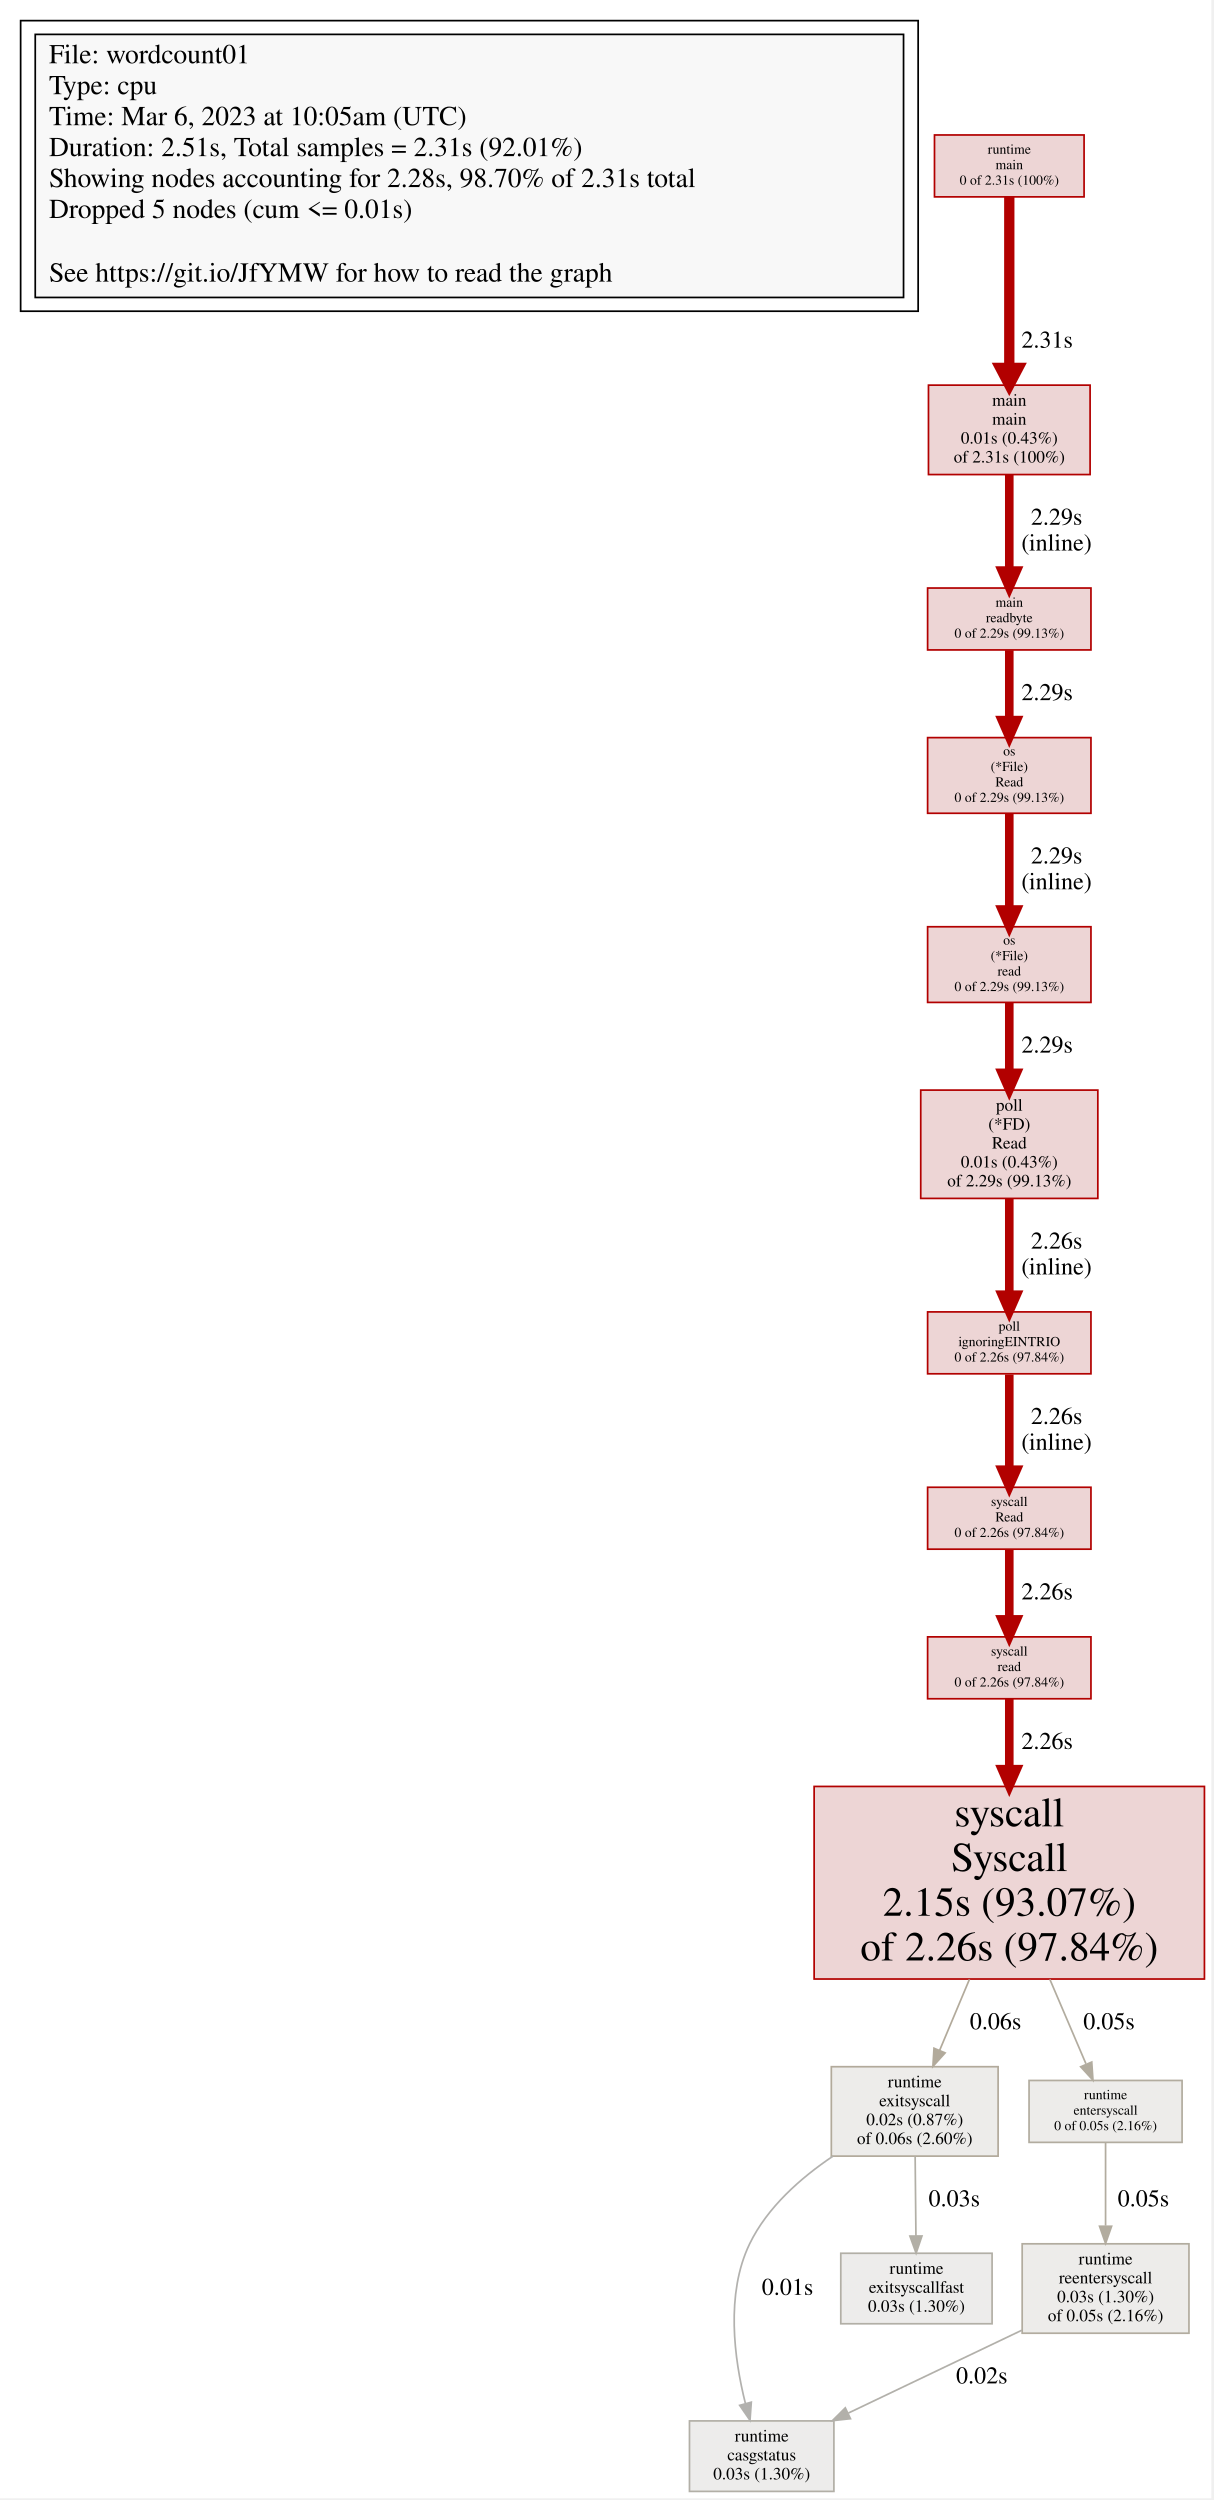
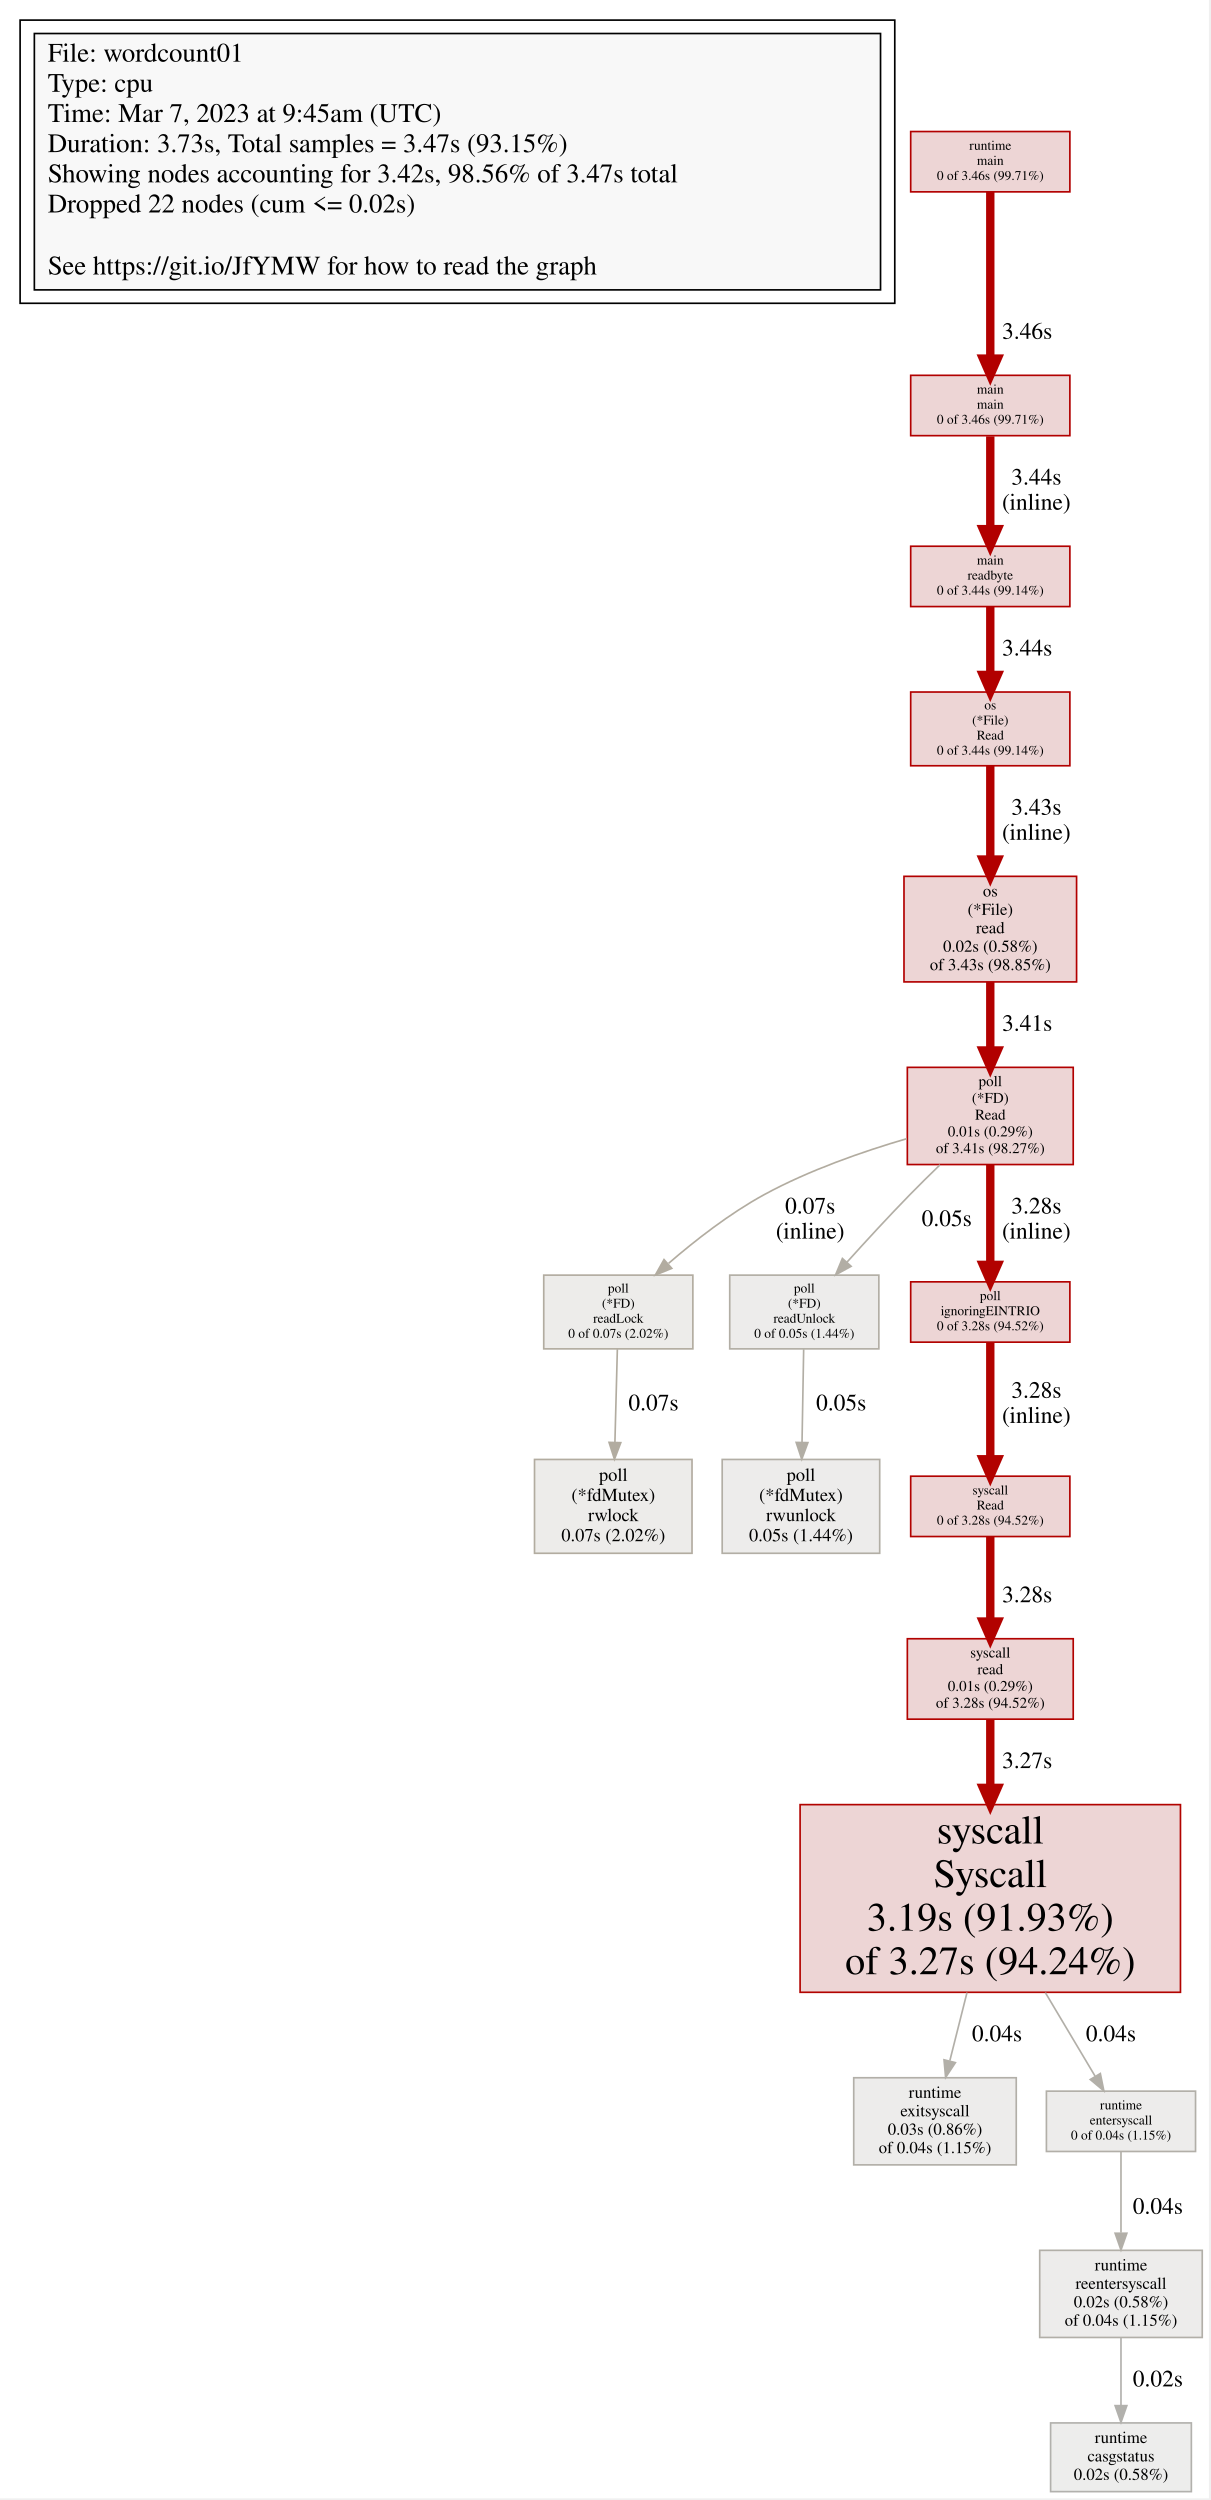
<svg xmlns="http://www.w3.org/2000/svg" xmlns:xlink="http://www.w3.org/1999/xlink" width="100%" height="100%">
  <g id="viewport" transform="scale(0.5,0.5) translate(0,0)">
-     <g id="graph0" class="graph" transform="scale(1 1) rotate(0) translate(4 1449)">
-       <polygon fill="white" stroke="transparent" points="-4,4 -4,-1449 700.5,-1449 700.5,4 -4,4" />
+     <g id="graph0" class="graph" transform="scale(1 1) rotate(0) translate(4 1487)">
+       <polygon fill="white" stroke="transparent" points="-4,4 -4,-1487 717.5,-1487 717.5,4 -4,4" />
      <g id="clust1" class="cluster">
-         <polygon fill="none" stroke="black" points="8,-1268 8,-1437 530,-1437 530,-1268 8,-1268" />
+         <polygon fill="none" stroke="black" points="8,-1306 8,-1475 530,-1475 530,-1306 8,-1306" />
      </g>
      <g id="node1" class="node">
        <g id="a_node1">
          <a xlink:title="wordcount01">
-             <polygon fill="#f8f8f8" stroke="black" points="521.5,-1429 16.5,-1429 16.5,-1276 521.5,-1276 521.5,-1429" />
-             <text text-anchor="start" x="24.5" y="-1412.2" font-family="Times,serif" font-size="16.00">File: wordcount01</text>
-             <text text-anchor="start" x="24.5" y="-1394.2" font-family="Times,serif" font-size="16.00">Type: cpu</text>
-             <text text-anchor="start" x="24.5" y="-1376.2" font-family="Times,serif" font-size="16.00">Time: Mar 6, 2023 at 10:05am (UTC)</text>
-             <text text-anchor="start" x="24.5" y="-1358.2" font-family="Times,serif" font-size="16.00">Duration: 2.51s, Total samples = 2.31s (92.01%)</text>
-             <text text-anchor="start" x="24.5" y="-1340.2" font-family="Times,serif" font-size="16.00">Showing nodes accounting for 2.28s, 98.70% of 2.31s total</text>
-             <text text-anchor="start" x="24.5" y="-1322.2" font-family="Times,serif" font-size="16.00">Dropped 5 nodes (cum &lt;= 0.01s)</text>
-             <text text-anchor="start" x="24.5" y="-1285.2" font-family="Times,serif" font-size="16.00">See https://git.io/JfYMW for how to read the graph</text>
+             <polygon fill="#f8f8f8" stroke="black" points="521.5,-1467 16.5,-1467 16.5,-1314 521.5,-1314 521.5,-1467" />
+             <text text-anchor="start" x="24.5" y="-1450.2" font-family="Times,serif" font-size="16.00">File: wordcount01</text>
+             <text text-anchor="start" x="24.5" y="-1432.2" font-family="Times,serif" font-size="16.00">Type: cpu</text>
+             <text text-anchor="start" x="24.5" y="-1414.2" font-family="Times,serif" font-size="16.00">Time: Mar 7, 2023 at 9:45am (UTC)</text>
+             <text text-anchor="start" x="24.5" y="-1396.2" font-family="Times,serif" font-size="16.00">Duration: 3.73s, Total samples = 3.47s (93.15%)</text>
+             <text text-anchor="start" x="24.5" y="-1378.2" font-family="Times,serif" font-size="16.00">Showing nodes accounting for 3.42s, 98.56% of 3.47s total</text>
+             <text text-anchor="start" x="24.5" y="-1360.2" font-family="Times,serif" font-size="16.00">Dropped 22 nodes (cum &lt;= 0.02s)</text>
+             <text text-anchor="start" x="24.5" y="-1323.2" font-family="Times,serif" font-size="16.00">See https://git.io/JfYMW for how to read the graph</text>
          </a>
        </g>
      </g>
      <g id="node1" class="node">
        <g id="a_node1">
-           <a xlink:title="syscall.Syscall (2.26s)">
-             <polygon fill="#edd5d5" stroke="#b20100" points="696.5,-410 469.5,-410 469.5,-298 696.5,-298 696.5,-410" />
-             <text text-anchor="middle" x="583" y="-386.8" font-family="Times,serif" font-size="24.00">syscall</text>
-             <text text-anchor="middle" x="583" y="-360.8" font-family="Times,serif" font-size="24.00">Syscall</text>
-             <text text-anchor="middle" x="583" y="-334.8" font-family="Times,serif" font-size="24.00">2.15s (93.07%)</text>
-             <text text-anchor="middle" x="583" y="-308.8" font-family="Times,serif" font-size="24.00">of 2.26s (97.84%)</text>
+           <a xlink:title="syscall.Syscall (3.27s)">
+             <polygon fill="#edd5d5" stroke="#b20300" points="700.5,-410 473.5,-410 473.5,-298 700.5,-298 700.5,-410" />
+             <text text-anchor="middle" x="587" y="-386.8" font-family="Times,serif" font-size="24.00">syscall</text>
+             <text text-anchor="middle" x="587" y="-360.8" font-family="Times,serif" font-size="24.00">Syscall</text>
+             <text text-anchor="middle" x="587" y="-334.8" font-family="Times,serif" font-size="24.00">3.19s (91.93%)</text>
+             <text text-anchor="middle" x="587" y="-308.8" font-family="Times,serif" font-size="24.00">of 3.27s (94.24%)</text>
+           </a>
+         </g>
+       </g>
+       <g id="node8" class="node">
+         <g id="a_node8">
+           <a xlink:title="runtime.exitsyscall (0.04s)">
+             <polygon fill="#edeceb" stroke="#b2afa8" points="602.5,-247 505.5,-247 505.5,-195 602.5,-195 602.5,-247" />
+             <text text-anchor="middle" x="554" y="-235" font-family="Times,serif" font-size="10.00">runtime</text>
+             <text text-anchor="middle" x="554" y="-224" font-family="Times,serif" font-size="10.00">exitsyscall</text>
+             <text text-anchor="middle" x="554" y="-213" font-family="Times,serif" font-size="10.00">0.03s (0.86%)</text>
+             <text text-anchor="middle" x="554" y="-202" font-family="Times,serif" font-size="10.00">of 0.04s (1.15%)</text>
+           </a>
+         </g>
+       </g>
+       <g id="edge16" class="edge">
+         <g id="a_edge16">
+           <a xlink:title="syscall.Syscall -&gt; runtime.exitsyscall (0.04s)">
+             <path fill="none" stroke="#b2afa8" d="M573.1,-297.82C569.63,-284.06 566.01,-269.67 562.86,-257.17" />
+             <polygon fill="#b2afa8" stroke="#b2afa8" points="566.18,-256.01 560.34,-247.17 559.39,-257.72 566.18,-256.01" />
+           </a>
+         </g>
+         <g id="a_edge16-label">
+           <a xlink:title="syscall.Syscall -&gt; runtime.exitsyscall (0.04s)">
+             <text text-anchor="middle" x="591" y="-268.8" font-family="Times,serif" font-size="14.00"> 0.04s</text>
+           </a>
+         </g>
+       </g>
+       <g id="node17" class="node">
+         <g id="a_node17">
+           <a xlink:title="runtime.entersyscall (0.04s)">
+             <polygon fill="#edeceb" stroke="#b2afa8" points="709.5,-239 620.5,-239 620.5,-203 709.5,-203 709.5,-239" />
+             <text text-anchor="middle" x="665" y="-228.1" font-family="Times,serif" font-size="8.00">runtime</text>
+             <text text-anchor="middle" x="665" y="-219.1" font-family="Times,serif" font-size="8.00">entersyscall</text>
+             <text text-anchor="middle" x="665" y="-210.1" font-family="Times,serif" font-size="8.00">0 of 0.04s (1.15%)</text>
+           </a>
+         </g>
+       </g>
+       <g id="edge15" class="edge">
+         <g id="a_edge15">
+           <a xlink:title="syscall.Syscall -&gt; runtime.entersyscall (0.04s)">
+             <path fill="none" stroke="#b2afa8" d="M619.85,-297.82C630.17,-280.5 641.07,-262.19 649.58,-247.9" />
+             <polygon fill="#b2afa8" stroke="#b2afa8" points="652.68,-249.53 654.79,-239.15 646.67,-245.95 652.68,-249.53" />
+           </a>
+         </g>
+         <g id="a_edge15-label">
+           <a xlink:title="syscall.Syscall -&gt; runtime.entersyscall (0.04s)">
+             <text text-anchor="middle" x="659" y="-268.8" font-family="Times,serif" font-size="14.00"> 0.04s</text>
+           </a>
+         </g>
+       </g>
+       <g id="node2" class="node">
+         <g id="a_node2">
+           <a xlink:title="runtime.main (3.46s)">
+             <polygon fill="#edd5d5" stroke="#b20000" points="634.5,-1408.5 539.5,-1408.5 539.5,-1372.5 634.5,-1372.5 634.5,-1408.5" />
+             <text text-anchor="middle" x="587" y="-1397.6" font-family="Times,serif" font-size="8.00">runtime</text>
+             <text text-anchor="middle" x="587" y="-1388.6" font-family="Times,serif" font-size="8.00">main</text>
+             <text text-anchor="middle" x="587" y="-1379.6" font-family="Times,serif" font-size="8.00">0 of 3.46s (99.71%)</text>
+           </a>
+         </g>
+       </g>
+       <g id="node14" class="node">
+         <g id="a_node14">
+           <a xlink:title="main.main (3.46s)">
+             <polygon fill="#edd5d5" stroke="#b20000" points="634.5,-1263 539.5,-1263 539.5,-1227 634.5,-1227 634.5,-1263" />
+             <text text-anchor="middle" x="587" y="-1252.1" font-family="Times,serif" font-size="8.00">main</text>
+             <text text-anchor="middle" x="587" y="-1243.1" font-family="Times,serif" font-size="8.00">main</text>
+             <text text-anchor="middle" x="587" y="-1234.1" font-family="Times,serif" font-size="8.00">0 of 3.46s (99.71%)</text>
+           </a>
+         </g>
+       </g>
+       <g id="edge1" class="edge">
+         <g id="a_edge1">
+           <a xlink:title="runtime.main -&gt; main.main (3.46s)">
+             <path fill="none" stroke="#b20000" stroke-width="5" d="M587,-1372.48C587,-1347.99 587,-1302.56 587,-1273.33" />
+             <polygon fill="#b20000" stroke="#b20000" stroke-width="5" points="591.38,-1273 587,-1263 582.63,-1273 591.38,-1273" />
+           </a>
+         </g>
+         <g id="a_edge1-label">
+           <a xlink:title="runtime.main -&gt; main.main (3.46s)">
+             <text text-anchor="middle" x="609" y="-1284.8" font-family="Times,serif" font-size="14.00"> 3.46s</text>
          </a>
        </g>
      </g>
      <g id="node3" class="node">
        <g id="a_node3">
-           <a xlink:title="runtime.exitsyscall (0.06s)">
-             <polygon fill="#edecea" stroke="#b2aa9b" points="576.5,-247 479.5,-247 479.5,-195 576.5,-195 576.5,-247" />
-             <text text-anchor="middle" x="528" y="-235" font-family="Times,serif" font-size="10.00">runtime</text>
-             <text text-anchor="middle" x="528" y="-224" font-family="Times,serif" font-size="10.00">exitsyscall</text>
-             <text text-anchor="middle" x="528" y="-213" font-family="Times,serif" font-size="10.00">0.02s (0.87%)</text>
-             <text text-anchor="middle" x="528" y="-202" font-family="Times,serif" font-size="10.00">of 0.06s (2.60%)</text>
+           <a xlink:title="internal/poll.(*FD).Read (3.41s)">
+             <polygon fill="#edd5d5" stroke="#b20000" points="636.5,-850 537.5,-850 537.5,-792 636.5,-792 636.5,-850" />
+             <text text-anchor="middle" x="587" y="-838.8" font-family="Times,serif" font-size="9.00">poll</text>
+             <text text-anchor="middle" x="587" y="-828.8" font-family="Times,serif" font-size="9.00">(*FD)</text>
+             <text text-anchor="middle" x="587" y="-818.8" font-family="Times,serif" font-size="9.00">Read</text>
+             <text text-anchor="middle" x="587" y="-808.8" font-family="Times,serif" font-size="9.00">0.01s (0.29%)</text>
+             <text text-anchor="middle" x="587" y="-798.8" font-family="Times,serif" font-size="9.00">of 3.41s (98.27%)</text>
+           </a>
+         </g>
+       </g>
+       <g id="node11" class="node">
+         <g id="a_node11">
+           <a xlink:title="internal/poll.(*FD).readLock (0.07s)">
+             <polygon fill="#edecea" stroke="#b2aca0" points="409.5,-726 320.5,-726 320.5,-682 409.5,-682 409.5,-726" />
+             <text text-anchor="middle" x="365" y="-715.6" font-family="Times,serif" font-size="8.00">poll</text>
+             <text text-anchor="middle" x="365" y="-706.6" font-family="Times,serif" font-size="8.00">(*FD)</text>
+             <text text-anchor="middle" x="365" y="-697.6" font-family="Times,serif" font-size="8.00">readLock</text>
+             <text text-anchor="middle" x="365" y="-688.6" font-family="Times,serif" font-size="8.00">0 of 0.07s (2.02%)</text>
          </a>
        </g>
      </g>
      <g id="edge10" class="edge">
        <g id="a_edge10">
-           <a xlink:title="syscall.Syscall -&gt; runtime.exitsyscall (0.06s)">
-             <path fill="none" stroke="#b2aa9b" d="M559.83,-297.82C553.94,-283.78 547.77,-269.09 542.45,-256.42" />
-             <polygon fill="#b2aa9b" stroke="#b2aa9b" points="545.67,-255.03 538.57,-247.17 539.21,-257.74 545.67,-255.03" />
+           <a xlink:title="internal/poll.(*FD).Read -&gt; internal/poll.(*FD).readLock (0.07s)">
+             <path fill="none" stroke="#b2aca0" d="M537.2,-807.46C510.94,-799.78 478.74,-788.59 452,-774 431.54,-762.84 410.99,-746.82 395.01,-733.03" />
+             <polygon fill="#b2aca0" stroke="#b2aca0" points="396.91,-730.04 387.1,-726.06 392.29,-735.3 396.91,-730.04" />
          </a>
        </g>
        <g id="a_edge10-label">
-           <a xlink:title="syscall.Syscall -&gt; runtime.exitsyscall (0.06s)">
-             <text text-anchor="middle" x="575" y="-268.8" font-family="Times,serif" font-size="14.00"> 0.06s</text>
+           <a xlink:title="internal/poll.(*FD).Read -&gt; internal/poll.(*FD).readLock (0.07s)">
+             <text text-anchor="middle" x="479.5" y="-762.8" font-family="Times,serif" font-size="14.00"> 0.07s</text>
+             <text text-anchor="middle" x="479.5" y="-747.8" font-family="Times,serif" font-size="14.00"> (inline)</text>
+           </a>
+         </g>
+       </g>
+       <g id="node12" class="node">
+         <g id="a_node12">
+           <a xlink:title="internal/poll.(*FD).readUnlock (0.05s)">
+             <polygon fill="#edeceb" stroke="#b2aea5" points="520.5,-726 431.5,-726 431.5,-682 520.5,-682 520.5,-726" />
+             <text text-anchor="middle" x="476" y="-715.6" font-family="Times,serif" font-size="8.00">poll</text>
+             <text text-anchor="middle" x="476" y="-706.6" font-family="Times,serif" font-size="8.00">(*FD)</text>
+             <text text-anchor="middle" x="476" y="-697.6" font-family="Times,serif" font-size="8.00">readUnlock</text>
+             <text text-anchor="middle" x="476" y="-688.6" font-family="Times,serif" font-size="8.00">0 of 0.05s (1.44%)</text>
+           </a>
+         </g>
+       </g>
+       <g id="edge12" class="edge">
+         <g id="a_edge12">
+           <a xlink:title="internal/poll.(*FD).Read -&gt; internal/poll.(*FD).readUnlock (0.05s)">
+             <path fill="none" stroke="#b2aea5" d="M557,-791.84C550.97,-786.01 544.72,-779.86 539,-774 526.33,-761.02 512.71,-746.22 501.39,-733.66" />
+             <polygon fill="#b2aea5" stroke="#b2aea5" points="503.95,-731.27 494.67,-726.17 498.74,-735.95 503.95,-731.27" />
+           </a>
+         </g>
+         <g id="a_edge12-label">
+           <a xlink:title="internal/poll.(*FD).Read -&gt; internal/poll.(*FD).readUnlock (0.05s)">
+             <text text-anchor="middle" x="561" y="-755.3" font-family="Times,serif" font-size="14.00"> 0.05s</text>
          </a>
        </g>
      </g>
      <g id="node13" class="node">
        <g id="a_node13">
-           <a xlink:title="runtime.entersyscall (0.05s)">
-             <polygon fill="#edecea" stroke="#b2ac9f" points="683.5,-239 594.5,-239 594.5,-203 683.5,-203 683.5,-239" />
-             <text text-anchor="middle" x="639" y="-228.1" font-family="Times,serif" font-size="8.00">runtime</text>
-             <text text-anchor="middle" x="639" y="-219.1" font-family="Times,serif" font-size="8.00">entersyscall</text>
-             <text text-anchor="middle" x="639" y="-210.1" font-family="Times,serif" font-size="8.00">0 of 0.05s (2.16%)</text>
-           </a>
-         </g>
-       </g>
-       <g id="edge12" class="edge">
-         <g id="a_edge12">
-           <a xlink:title="syscall.Syscall -&gt; runtime.entersyscall (0.05s)">
-             <path fill="none" stroke="#b2ac9f" d="M606.59,-297.82C613.85,-280.83 621.52,-262.89 627.58,-248.72" />
-             <polygon fill="#b2ac9f" stroke="#b2ac9f" points="630.96,-249.72 631.67,-239.15 624.52,-246.97 630.96,-249.72" />
-           </a>
-         </g>
-         <g id="a_edge12-label">
-           <a xlink:title="syscall.Syscall -&gt; runtime.entersyscall (0.05s)">
-             <text text-anchor="middle" x="641" y="-268.8" font-family="Times,serif" font-size="14.00"> 0.05s</text>
-           </a>
-         </g>
-       </g>
-       <g id="node2" class="node">
-         <g id="a_node2">
-           <a xlink:title="runtime.main (2.31s)">
-             <polygon fill="#edd5d5" stroke="#b20000" points="626.5,-1370.5 539.5,-1370.5 539.5,-1334.5 626.5,-1334.5 626.5,-1370.5" />
-             <text text-anchor="middle" x="583" y="-1359.6" font-family="Times,serif" font-size="8.00">runtime</text>
-             <text text-anchor="middle" x="583" y="-1350.6" font-family="Times,serif" font-size="8.00">main</text>
-             <text text-anchor="middle" x="583" y="-1341.6" font-family="Times,serif" font-size="8.00">0 of 2.31s (100%)</text>
+           <a xlink:title="internal/poll.ignoringEINTRIO (3.28s)">
+             <polygon fill="#edd5d5" stroke="#b20200" points="634.5,-722 539.5,-722 539.5,-686 634.5,-686 634.5,-722" />
+             <text text-anchor="middle" x="587" y="-711.1" font-family="Times,serif" font-size="8.00">poll</text>
+             <text text-anchor="middle" x="587" y="-702.1" font-family="Times,serif" font-size="8.00">ignoringEINTRIO</text>
+             <text text-anchor="middle" x="587" y="-693.1" font-family="Times,serif" font-size="8.00">0 of 3.28s (94.52%)</text>
+           </a>
+         </g>
+       </g>
+       <g id="edge6" class="edge">
+         <g id="a_edge6">
+           <a xlink:title="internal/poll.(*FD).Read -&gt; internal/poll.ignoringEINTRIO (3.28s)">
+             <path fill="none" stroke="#b20200" stroke-width="5" d="M587,-791.87C587,-773.72 587,-750.24 587,-732.27" />
+             <polygon fill="#b20200" stroke="#b20200" stroke-width="5" points="591.38,-732.14 587,-722.14 582.63,-732.14 591.38,-732.14" />
+           </a>
+         </g>
+         <g id="a_edge6-label">
+           <a xlink:title="internal/poll.(*FD).Read -&gt; internal/poll.ignoringEINTRIO (3.28s)">
+             <text text-anchor="middle" x="614.5" y="-762.8" font-family="Times,serif" font-size="14.00"> 3.28s</text>
+             <text text-anchor="middle" x="614.5" y="-747.8" font-family="Times,serif" font-size="14.00"> (inline)</text>
+           </a>
+         </g>
+       </g>
+       <g id="node4" class="node">
+         <g id="a_node4">
+           <a xlink:title="os.(*File).read (3.43s)">
+             <polygon fill="#edd5d5" stroke="#b20000" points="638.5,-964 535.5,-964 535.5,-901 638.5,-901 638.5,-964" />
+             <text text-anchor="middle" x="587" y="-952" font-family="Times,serif" font-size="10.00">os</text>
+             <text text-anchor="middle" x="587" y="-941" font-family="Times,serif" font-size="10.00">(*File)</text>
+             <text text-anchor="middle" x="587" y="-930" font-family="Times,serif" font-size="10.00">read</text>
+             <text text-anchor="middle" x="587" y="-919" font-family="Times,serif" font-size="10.00">0.02s (0.58%)</text>
+             <text text-anchor="middle" x="587" y="-908" font-family="Times,serif" font-size="10.00">of 3.43s (98.85%)</text>
+           </a>
+         </g>
+       </g>
+       <g id="edge5" class="edge">
+         <g id="a_edge5">
+           <a xlink:title="os.(*File).read -&gt; internal/poll.(*FD).Read (3.41s)">
+             <path fill="none" stroke="#b20000" stroke-width="5" d="M587,-901C587,-888.42 587,-873.69 587,-860.39" />
+             <polygon fill="#b20000" stroke="#b20000" stroke-width="5" points="591.38,-860.09 587,-850.09 582.63,-860.09 591.38,-860.09" />
+           </a>
+         </g>
+         <g id="a_edge5-label">
+           <a xlink:title="os.(*File).read -&gt; internal/poll.(*FD).Read (3.41s)">
+             <text text-anchor="middle" x="609" y="-871.8" font-family="Times,serif" font-size="14.00"> 3.41s</text>
          </a>
        </g>
      </g>
      <g id="node5" class="node">
        <g id="a_node5">
-           <a xlink:title="main.main (2.31s)">
-             <polygon fill="#edd5d5" stroke="#b20000" points="630,-1225 536,-1225 536,-1173 630,-1173 630,-1225" />
-             <text text-anchor="middle" x="583" y="-1213" font-family="Times,serif" font-size="10.00">main</text>
-             <text text-anchor="middle" x="583" y="-1202" font-family="Times,serif" font-size="10.00">main</text>
-             <text text-anchor="middle" x="583" y="-1191" font-family="Times,serif" font-size="10.00">0.01s (0.43%)</text>
-             <text text-anchor="middle" x="583" y="-1180" font-family="Times,serif" font-size="10.00">of 2.31s (100%)</text>
-           </a>
-         </g>
-       </g>
-       <g id="edge1" class="edge">
-         <g id="a_edge1">
-           <a xlink:title="runtime.main -&gt; main.main (2.31s)">
-             <path fill="none" stroke="#b20000" stroke-width="6" d="M583,-1334.42C583,-1310.43 583,-1266.22 583,-1235.07" />
-             <polygon fill="#b20000" stroke="#b20000" stroke-width="6" points="588.25,-1235.05 583,-1225.05 577.75,-1235.05 588.25,-1235.05" />
-           </a>
-         </g>
-         <g id="a_edge1-label">
-           <a xlink:title="runtime.main -&gt; main.main (2.31s)">
-             <text text-anchor="middle" x="605" y="-1246.8" font-family="Times,serif" font-size="14.00"> 2.31s</text>
+           <a xlink:title="internal/poll.(*fdMutex).rwlock (0.07s)">
+             <polygon fill="#edecea" stroke="#b2aca0" points="409,-616 315,-616 315,-560 409,-560 409,-616" />
+             <text text-anchor="middle" x="362" y="-603.2" font-family="Times,serif" font-size="11.00">poll</text>
+             <text text-anchor="middle" x="362" y="-591.2" font-family="Times,serif" font-size="11.00">(*fdMutex)</text>
+             <text text-anchor="middle" x="362" y="-579.2" font-family="Times,serif" font-size="11.00">rwlock</text>
+             <text text-anchor="middle" x="362" y="-567.2" font-family="Times,serif" font-size="11.00">0.07s (2.02%)</text>
          </a>
        </g>
      </g>
      <g id="node6" class="node">
        <g id="a_node6">
-           <a xlink:title="runtime.casgstatus (0.03s)">
-             <polygon fill="#edeceb" stroke="#b2afa6" points="481,-41 397,-41 397,0 481,0 481,-41" />
-             <text text-anchor="middle" x="439" y="-29" font-family="Times,serif" font-size="10.00">runtime</text>
-             <text text-anchor="middle" x="439" y="-18" font-family="Times,serif" font-size="10.00">casgstatus</text>
-             <text text-anchor="middle" x="439" y="-7" font-family="Times,serif" font-size="10.00">0.03s (1.30%)</text>
-           </a>
-         </g>
-       </g>
-       <g id="edge15" class="edge">
-         <g id="a_edge15">
-           <a xlink:title="runtime.exitsyscall -&gt; runtime.casgstatus (0.01s)">
-             <path fill="none" stroke="#b2b1ae" d="M480.38,-194.92C461.69,-182.35 442.28,-165.24 432,-144 417.89,-114.84 423.01,-77.11 429.5,-51.27" />
-             <polygon fill="#b2b1ae" stroke="#b2b1ae" points="432.96,-51.89 432.21,-41.32 426.2,-50.05 432.96,-51.89" />
-           </a>
-         </g>
-         <g id="a_edge15-label">
-           <a xlink:title="runtime.exitsyscall -&gt; runtime.casgstatus (0.01s)">
-             <text text-anchor="middle" x="454" y="-114.3" font-family="Times,serif" font-size="14.00"> 0.01s</text>
-           </a>
-         </g>
-       </g>
-       <g id="node8" class="node">
-         <g id="a_node8">
-           <a xlink:title="runtime.exitsyscallfast (0.03s)">
-             <polygon fill="#edeceb" stroke="#b2afa6" points="573,-138.5 485,-138.5 485,-97.5 573,-97.5 573,-138.5" />
-             <text text-anchor="middle" x="529" y="-126.5" font-family="Times,serif" font-size="10.00">runtime</text>
-             <text text-anchor="middle" x="529" y="-115.5" font-family="Times,serif" font-size="10.00">exitsyscallfast</text>
-             <text text-anchor="middle" x="529" y="-104.5" font-family="Times,serif" font-size="10.00">0.03s (1.30%)</text>
+           <a xlink:title="syscall.read (3.28s)">
+             <polygon fill="#edd5d5" stroke="#b20200" points="636.5,-509 537.5,-509 537.5,-461 636.5,-461 636.5,-509" />
+             <text text-anchor="middle" x="587" y="-497.8" font-family="Times,serif" font-size="9.00">syscall</text>
+             <text text-anchor="middle" x="587" y="-487.8" font-family="Times,serif" font-size="9.00">read</text>
+             <text text-anchor="middle" x="587" y="-477.8" font-family="Times,serif" font-size="9.00">0.01s (0.29%)</text>
+             <text text-anchor="middle" x="587" y="-467.8" font-family="Times,serif" font-size="9.00">of 3.28s (94.52%)</text>
+           </a>
+         </g>
+       </g>
+       <g id="edge9" class="edge">
+         <g id="a_edge9">
+           <a xlink:title="syscall.read -&gt; syscall.Syscall (3.27s)">
+             <path fill="none" stroke="#b20300" stroke-width="5" d="M587,-460.94C587,-449.4 587,-434.79 587,-420.13" />
+             <polygon fill="#b20300" stroke="#b20300" stroke-width="5" points="591.38,-420.02 587,-410.02 582.63,-420.02 591.38,-420.02" />
+           </a>
+         </g>
+         <g id="a_edge9-label">
+           <a xlink:title="syscall.read -&gt; syscall.Syscall (3.27s)">
+             <text text-anchor="middle" x="609" y="-431.8" font-family="Times,serif" font-size="14.00"> 3.27s</text>
+           </a>
+         </g>
+       </g>
+       <g id="node7" class="node">
+         <g id="a_node7">
+           <a xlink:title="internal/poll.(*fdMutex).rwunlock (0.05s)">
+             <polygon fill="#edeceb" stroke="#b2aea5" points="521,-616 427,-616 427,-560 521,-560 521,-616" />
+             <text text-anchor="middle" x="474" y="-603.2" font-family="Times,serif" font-size="11.00">poll</text>
+             <text text-anchor="middle" x="474" y="-591.2" font-family="Times,serif" font-size="11.00">(*fdMutex)</text>
+             <text text-anchor="middle" x="474" y="-579.2" font-family="Times,serif" font-size="11.00">rwunlock</text>
+             <text text-anchor="middle" x="474" y="-567.2" font-family="Times,serif" font-size="11.00">0.05s (1.44%)</text>
+           </a>
+         </g>
+       </g>
+       <g id="node9" class="node">
+         <g id="a_node9">
+           <a xlink:title="runtime.reentersyscall (0.04s)">
+             <polygon fill="#edeceb" stroke="#b2afa8" points="713.5,-144 616.5,-144 616.5,-92 713.5,-92 713.5,-144" />
+             <text text-anchor="middle" x="665" y="-132" font-family="Times,serif" font-size="10.00">runtime</text>
+             <text text-anchor="middle" x="665" y="-121" font-family="Times,serif" font-size="10.00">reentersyscall</text>
+             <text text-anchor="middle" x="665" y="-110" font-family="Times,serif" font-size="10.00">0.02s (0.58%)</text>
+             <text text-anchor="middle" x="665" y="-99" font-family="Times,serif" font-size="10.00">of 0.04s (1.15%)</text>
+           </a>
+         </g>
+       </g>
+       <g id="node10" class="node">
+         <g id="a_node10">
+           <a xlink:title="runtime.casgstatus (0.02s)">
+             <polygon fill="#ededec" stroke="#b2b1ad" points="707,-41 623,-41 623,0 707,0 707,-41" />
+             <text text-anchor="middle" x="665" y="-29" font-family="Times,serif" font-size="10.00">runtime</text>
+             <text text-anchor="middle" x="665" y="-18" font-family="Times,serif" font-size="10.00">casgstatus</text>
+             <text text-anchor="middle" x="665" y="-7" font-family="Times,serif" font-size="10.00">0.02s (0.58%)</text>
+           </a>
+         </g>
+       </g>
+       <g id="edge17" class="edge">
+         <g id="a_edge17">
+           <a xlink:title="runtime.reentersyscall -&gt; runtime.casgstatus (0.02s)">
+             <path fill="none" stroke="#b2b1ad" d="M665,-91.91C665,-79.56 665,-64.58 665,-51.62" />
+             <polygon fill="#b2b1ad" stroke="#b2b1ad" points="668.5,-51.31 665,-41.31 661.5,-51.31 668.5,-51.31" />
+           </a>
+         </g>
+         <g id="a_edge17-label">
+           <a xlink:title="runtime.reentersyscall -&gt; runtime.casgstatus (0.02s)">
+             <text text-anchor="middle" x="687" y="-62.8" font-family="Times,serif" font-size="14.00"> 0.02s</text>
+           </a>
+         </g>
+       </g>
+       <g id="edge11" class="edge">
+         <g id="a_edge11">
+           <a xlink:title="internal/poll.(*FD).readLock -&gt; internal/poll.(*fdMutex).rwlock (0.07s)">
+             <path fill="none" stroke="#b2aca0" d="M364.44,-681.82C364.03,-666.25 363.47,-644.67 362.98,-626.24" />
+             <polygon fill="#b2aca0" stroke="#b2aca0" points="366.48,-626.01 362.71,-616.11 359.48,-626.2 366.48,-626.01" />
+           </a>
+         </g>
+         <g id="a_edge11-label">
+           <a xlink:title="internal/poll.(*FD).readLock -&gt; internal/poll.(*fdMutex).rwlock (0.07s)">
+             <text text-anchor="middle" x="386" y="-645.3" font-family="Times,serif" font-size="14.00"> 0.07s</text>
          </a>
        </g>
      </g>
      <g id="edge13" class="edge">
        <g id="a_edge13">
-           <a xlink:title="runtime.exitsyscall -&gt; runtime.exitsyscallfast (0.03s)">
-             <path fill="none" stroke="#b2afa6" d="M528.25,-194.77C528.39,-180.76 528.56,-163.25 528.71,-148.6" />
-             <polygon fill="#b2afa6" stroke="#b2afa6" points="532.21,-148.56 528.81,-138.52 525.21,-148.49 532.21,-148.56" />
+           <a xlink:title="internal/poll.(*FD).readUnlock -&gt; internal/poll.(*fdMutex).rwunlock (0.05s)">
+             <path fill="none" stroke="#b2aea5" d="M475.63,-681.82C475.36,-666.25 474.98,-644.67 474.65,-626.24" />
+             <polygon fill="#b2aea5" stroke="#b2aea5" points="478.15,-626.04 474.48,-616.11 471.15,-626.17 478.15,-626.04" />
          </a>
        </g>
        <g id="a_edge13-label">
-           <a xlink:title="runtime.exitsyscall -&gt; runtime.exitsyscallfast (0.03s)">
-             <text text-anchor="middle" x="551" y="-165.8" font-family="Times,serif" font-size="14.00"> 0.03s</text>
-           </a>
-         </g>
-       </g>
-       <g id="node4" class="node">
-         <g id="a_node4">
-           <a xlink:title="internal/poll.(*FD).Read (2.29s)">
-             <polygon fill="#edd5d5" stroke="#b20000" points="634.5,-815 531.5,-815 531.5,-752 634.5,-752 634.5,-815" />
-             <text text-anchor="middle" x="583" y="-803" font-family="Times,serif" font-size="10.00">poll</text>
-             <text text-anchor="middle" x="583" y="-792" font-family="Times,serif" font-size="10.00">(*FD)</text>
-             <text text-anchor="middle" x="583" y="-781" font-family="Times,serif" font-size="10.00">Read</text>
-             <text text-anchor="middle" x="583" y="-770" font-family="Times,serif" font-size="10.00">0.01s (0.43%)</text>
-             <text text-anchor="middle" x="583" y="-759" font-family="Times,serif" font-size="10.00">of 2.29s (99.13%)</text>
-           </a>
-         </g>
-       </g>
-       <g id="node9" class="node">
-         <g id="a_node9">
-           <a xlink:title="internal/poll.ignoringEINTRIO (2.26s)">
-             <polygon fill="#edd5d5" stroke="#b20100" points="630.5,-686 535.5,-686 535.5,-650 630.5,-650 630.5,-686" />
-             <text text-anchor="middle" x="583" y="-675.1" font-family="Times,serif" font-size="8.00">poll</text>
-             <text text-anchor="middle" x="583" y="-666.1" font-family="Times,serif" font-size="8.00">ignoringEINTRIO</text>
-             <text text-anchor="middle" x="583" y="-657.1" font-family="Times,serif" font-size="8.00">0 of 2.26s (97.84%)</text>
-           </a>
-         </g>
-       </g>
-       <g id="edge6" class="edge">
-         <g id="a_edge6">
-           <a xlink:title="internal/poll.(*FD).Read -&gt; internal/poll.ignoringEINTRIO (2.26s)">
-             <path fill="none" stroke="#b20100" stroke-width="5" d="M583,-751.79C583,-734.44 583,-712.96 583,-696.23" />
-             <polygon fill="#b20100" stroke="#b20100" stroke-width="5" points="587.38,-696.01 583,-686.01 578.63,-696.01 587.38,-696.01" />
-           </a>
-         </g>
-         <g id="a_edge6-label">
-           <a xlink:title="internal/poll.(*FD).Read -&gt; internal/poll.ignoringEINTRIO (2.26s)">
-             <text text-anchor="middle" x="610.5" y="-722.8" font-family="Times,serif" font-size="14.00"> 2.26s</text>
-             <text text-anchor="middle" x="610.5" y="-707.8" font-family="Times,serif" font-size="14.00"> (inline)</text>
-           </a>
-         </g>
-       </g>
-       <g id="node10" class="node">
-         <g id="a_node10">
-           <a xlink:title="main.readbyte (2.29s)">
-             <polygon fill="#edd5d5" stroke="#b20000" points="630.5,-1107 535.5,-1107 535.5,-1071 630.5,-1071 630.5,-1107" />
-             <text text-anchor="middle" x="583" y="-1096.1" font-family="Times,serif" font-size="8.00">main</text>
-             <text text-anchor="middle" x="583" y="-1087.1" font-family="Times,serif" font-size="8.00">readbyte</text>
-             <text text-anchor="middle" x="583" y="-1078.1" font-family="Times,serif" font-size="8.00">0 of 2.29s (99.13%)</text>
+           <a xlink:title="internal/poll.(*FD).readUnlock -&gt; internal/poll.(*fdMutex).rwunlock (0.05s)">
+             <text text-anchor="middle" x="498" y="-645.3" font-family="Times,serif" font-size="14.00"> 0.05s</text>
+           </a>
+         </g>
+       </g>
+       <g id="node18" class="node">
+         <g id="a_node18">
+           <a xlink:title="syscall.Read (3.28s)">
+             <polygon fill="#edd5d5" stroke="#b20200" points="634.5,-606 539.5,-606 539.5,-570 634.5,-570 634.5,-606" />
+             <text text-anchor="middle" x="587" y="-595.1" font-family="Times,serif" font-size="8.00">syscall</text>
+             <text text-anchor="middle" x="587" y="-586.1" font-family="Times,serif" font-size="8.00">Read</text>
+             <text text-anchor="middle" x="587" y="-577.1" font-family="Times,serif" font-size="8.00">0 of 3.28s (94.52%)</text>
+           </a>
+         </g>
+       </g>
+       <g id="edge7" class="edge">
+         <g id="a_edge7">
+           <a xlink:title="internal/poll.ignoringEINTRIO -&gt; syscall.Read (3.28s)">
+             <path fill="none" stroke="#b20200" stroke-width="5" d="M587,-685.69C587,-667.25 587,-637.82 587,-616.26" />
+             <polygon fill="#b20200" stroke="#b20200" stroke-width="5" points="591.38,-616.1 587,-606.1 582.63,-616.1 591.38,-616.1" />
+           </a>
+         </g>
+         <g id="a_edge7-label">
+           <a xlink:title="internal/poll.ignoringEINTRIO -&gt; syscall.Read (3.28s)">
+             <text text-anchor="middle" x="614.5" y="-652.8" font-family="Times,serif" font-size="14.00"> 3.28s</text>
+             <text text-anchor="middle" x="614.5" y="-637.8" font-family="Times,serif" font-size="14.00"> (inline)</text>
+           </a>
+         </g>
+       </g>
+       <g id="node15" class="node">
+         <g id="a_node15">
+           <a xlink:title="main.readbyte (3.44s)">
+             <polygon fill="#edd5d5" stroke="#b20000" points="634.5,-1161 539.5,-1161 539.5,-1125 634.5,-1125 634.5,-1161" />
+             <text text-anchor="middle" x="587" y="-1150.1" font-family="Times,serif" font-size="8.00">main</text>
+             <text text-anchor="middle" x="587" y="-1141.1" font-family="Times,serif" font-size="8.00">readbyte</text>
+             <text text-anchor="middle" x="587" y="-1132.1" font-family="Times,serif" font-size="8.00">0 of 3.44s (99.14%)</text>
          </a>
        </g>
      </g>
      <g id="edge2" class="edge">
        <g id="a_edge2">
-           <a xlink:title="main.main -&gt; main.readbyte (2.29s)">
-             <path fill="none" stroke="#b20000" stroke-width="5" d="M583,-1172.95C583,-1156.39 583,-1134.67 583,-1117.61" />
-             <polygon fill="#b20000" stroke="#b20000" stroke-width="5" points="587.38,-1117.17 583,-1107.17 578.63,-1117.17 587.38,-1117.17" />
+           <a xlink:title="main.main -&gt; main.readbyte (3.44s)">
+             <path fill="none" stroke="#b20000" stroke-width="5" d="M587,-1226.58C587,-1211.38 587,-1189.07 587,-1171.46" />
+             <polygon fill="#b20000" stroke="#b20000" stroke-width="5" points="591.38,-1171.22 587,-1161.22 582.63,-1171.22 591.38,-1171.22" />
          </a>
        </g>
        <g id="a_edge2-label">
-           <a xlink:title="main.main -&gt; main.readbyte (2.29s)">
-             <text text-anchor="middle" x="610.5" y="-1143.8" font-family="Times,serif" font-size="14.00"> 2.29s</text>
-             <text text-anchor="middle" x="610.5" y="-1128.8" font-family="Times,serif" font-size="14.00"> (inline)</text>
-           </a>
-         </g>
-       </g>
-       <g id="node7" class="node">
-         <g id="a_node7">
-           <a xlink:title="runtime.reentersyscall (0.05s)">
-             <polygon fill="#edecea" stroke="#b2ac9f" points="687.5,-144 590.5,-144 590.5,-92 687.5,-92 687.5,-144" />
-             <text text-anchor="middle" x="639" y="-132" font-family="Times,serif" font-size="10.00">runtime</text>
-             <text text-anchor="middle" x="639" y="-121" font-family="Times,serif" font-size="10.00">reentersyscall</text>
-             <text text-anchor="middle" x="639" y="-110" font-family="Times,serif" font-size="10.00">0.03s (1.30%)</text>
-             <text text-anchor="middle" x="639" y="-99" font-family="Times,serif" font-size="10.00">of 0.05s (2.16%)</text>
+           <a xlink:title="main.main -&gt; main.readbyte (3.44s)">
+             <text text-anchor="middle" x="614.5" y="-1197.8" font-family="Times,serif" font-size="14.00"> 3.44s</text>
+             <text text-anchor="middle" x="614.5" y="-1182.8" font-family="Times,serif" font-size="14.00"> (inline)</text>
+           </a>
+         </g>
+       </g>
+       <g id="node16" class="node">
+         <g id="a_node16">
+           <a xlink:title="os.(*File).Read (3.44s)">
+             <polygon fill="#edd5d5" stroke="#b20000" points="634.5,-1074 539.5,-1074 539.5,-1030 634.5,-1030 634.5,-1074" />
+             <text text-anchor="middle" x="587" y="-1063.6" font-family="Times,serif" font-size="8.00">os</text>
+             <text text-anchor="middle" x="587" y="-1054.6" font-family="Times,serif" font-size="8.00">(*File)</text>
+             <text text-anchor="middle" x="587" y="-1045.6" font-family="Times,serif" font-size="8.00">Read</text>
+             <text text-anchor="middle" x="587" y="-1036.6" font-family="Times,serif" font-size="8.00">0 of 3.44s (99.14%)</text>
+           </a>
+         </g>
+       </g>
+       <g id="edge3" class="edge">
+         <g id="a_edge3">
+           <a xlink:title="main.readbyte -&gt; os.(*File).Read (3.44s)">
+             <path fill="none" stroke="#b20000" stroke-width="5" d="M587,-1124.84C587,-1113.44 587,-1098.13 587,-1084.58" />
+             <polygon fill="#b20000" stroke="#b20000" stroke-width="5" points="591.38,-1084.19 587,-1074.19 582.63,-1084.19 591.38,-1084.19" />
+           </a>
+         </g>
+         <g id="a_edge3-label">
+           <a xlink:title="main.readbyte -&gt; os.(*File).Read (3.44s)">
+             <text text-anchor="middle" x="609" y="-1095.8" font-family="Times,serif" font-size="14.00"> 3.44s</text>
+           </a>
+         </g>
+       </g>
+       <g id="edge4" class="edge">
+         <g id="a_edge4">
+           <a xlink:title="os.(*File).Read -&gt; os.(*File).read (3.43s)">
+             <path fill="none" stroke="#b20000" stroke-width="5" d="M587,-1029.99C587,-1014.51 587,-992.96 587,-974.15" />
+             <polygon fill="#b20000" stroke="#b20000" stroke-width="5" points="591.38,-974.04 587,-964.04 582.63,-974.04 591.38,-974.04" />
+           </a>
+         </g>
+         <g id="a_edge4-label">
+           <a xlink:title="os.(*File).Read -&gt; os.(*File).read (3.43s)">
+             <text text-anchor="middle" x="614.5" y="-1000.8" font-family="Times,serif" font-size="14.00"> 3.43s</text>
+             <text text-anchor="middle" x="614.5" y="-985.8" font-family="Times,serif" font-size="14.00"> (inline)</text>
          </a>
        </g>
      </g>
      <g id="edge14" class="edge">
        <g id="a_edge14">
-           <a xlink:title="runtime.reentersyscall -&gt; runtime.casgstatus (0.02s)">
-             <path fill="none" stroke="#b2b0aa" d="M590.33,-93.76C559.73,-79.15 520.34,-60.34 489.41,-45.57" />
-             <polygon fill="#b2b0aa" stroke="#b2b0aa" points="490.64,-42.28 480.11,-41.13 487.62,-48.6 490.64,-42.28" />
+           <a xlink:title="runtime.entersyscall -&gt; runtime.reentersyscall (0.04s)">
+             <path fill="none" stroke="#b2afa8" d="M665,-202.87C665,-189.66 665,-170.95 665,-154.55" />
+             <polygon fill="#b2afa8" stroke="#b2afa8" points="668.5,-154.19 665,-144.19 661.5,-154.19 668.5,-154.19" />
          </a>
        </g>
        <g id="a_edge14-label">
-           <a xlink:title="runtime.reentersyscall -&gt; runtime.casgstatus (0.02s)">
-             <text text-anchor="middle" x="567" y="-62.8" font-family="Times,serif" font-size="14.00"> 0.02s</text>
-           </a>
-         </g>
-       </g>
-       <g id="node14" class="node">
-         <g id="a_node14">
-           <a xlink:title="syscall.Read (2.26s)">
-             <polygon fill="#edd5d5" stroke="#b20100" points="630.5,-584 535.5,-584 535.5,-548 630.5,-548 630.5,-584" />
-             <text text-anchor="middle" x="583" y="-573.1" font-family="Times,serif" font-size="8.00">syscall</text>
-             <text text-anchor="middle" x="583" y="-564.1" font-family="Times,serif" font-size="8.00">Read</text>
-             <text text-anchor="middle" x="583" y="-555.1" font-family="Times,serif" font-size="8.00">0 of 2.26s (97.84%)</text>
-           </a>
-         </g>
-       </g>
-       <g id="edge7" class="edge">
-         <g id="a_edge7">
-           <a xlink:title="internal/poll.ignoringEINTRIO -&gt; syscall.Read (2.26s)">
-             <path fill="none" stroke="#b20100" stroke-width="5" d="M583,-649.58C583,-634.38 583,-612.07 583,-594.46" />
-             <polygon fill="#b20100" stroke="#b20100" stroke-width="5" points="587.38,-594.22 583,-584.22 578.63,-594.22 587.38,-594.22" />
-           </a>
-         </g>
-         <g id="a_edge7-label">
-           <a xlink:title="internal/poll.ignoringEINTRIO -&gt; syscall.Read (2.26s)">
-             <text text-anchor="middle" x="610.5" y="-620.8" font-family="Times,serif" font-size="14.00"> 2.26s</text>
-             <text text-anchor="middle" x="610.5" y="-605.8" font-family="Times,serif" font-size="14.00"> (inline)</text>
-           </a>
-         </g>
-       </g>
-       <g id="node11" class="node">
-         <g id="a_node11">
-           <a xlink:title="os.(*File).Read (2.29s)">
-             <polygon fill="#edd5d5" stroke="#b20000" points="630.5,-1020 535.5,-1020 535.5,-976 630.5,-976 630.5,-1020" />
-             <text text-anchor="middle" x="583" y="-1009.6" font-family="Times,serif" font-size="8.00">os</text>
-             <text text-anchor="middle" x="583" y="-1000.6" font-family="Times,serif" font-size="8.00">(*File)</text>
-             <text text-anchor="middle" x="583" y="-991.6" font-family="Times,serif" font-size="8.00">Read</text>
-             <text text-anchor="middle" x="583" y="-982.6" font-family="Times,serif" font-size="8.00">0 of 2.29s (99.13%)</text>
-           </a>
-         </g>
-       </g>
-       <g id="edge3" class="edge">
-         <g id="a_edge3">
-           <a xlink:title="main.readbyte -&gt; os.(*File).Read (2.29s)">
-             <path fill="none" stroke="#b20000" stroke-width="5" d="M583,-1070.84C583,-1059.44 583,-1044.13 583,-1030.58" />
-             <polygon fill="#b20000" stroke="#b20000" stroke-width="5" points="587.38,-1030.19 583,-1020.19 578.63,-1030.19 587.38,-1030.19" />
-           </a>
-         </g>
-         <g id="a_edge3-label">
-           <a xlink:title="main.readbyte -&gt; os.(*File).Read (2.29s)">
-             <text text-anchor="middle" x="605" y="-1041.8" font-family="Times,serif" font-size="14.00"> 2.29s</text>
-           </a>
-         </g>
-       </g>
-       <g id="node12" class="node">
-         <g id="a_node12">
-           <a xlink:title="os.(*File).read (2.29s)">
-             <polygon fill="#edd5d5" stroke="#b20000" points="630.5,-910 535.5,-910 535.5,-866 630.5,-866 630.5,-910" />
-             <text text-anchor="middle" x="583" y="-899.6" font-family="Times,serif" font-size="8.00">os</text>
-             <text text-anchor="middle" x="583" y="-890.6" font-family="Times,serif" font-size="8.00">(*File)</text>
-             <text text-anchor="middle" x="583" y="-881.6" font-family="Times,serif" font-size="8.00">read</text>
-             <text text-anchor="middle" x="583" y="-872.6" font-family="Times,serif" font-size="8.00">0 of 2.29s (99.13%)</text>
-           </a>
-         </g>
-       </g>
-       <g id="edge4" class="edge">
-         <g id="a_edge4">
-           <a xlink:title="os.(*File).Read -&gt; os.(*File).read (2.29s)">
-             <path fill="none" stroke="#b20000" stroke-width="5" d="M583,-975.92C583,-960.09 583,-938.15 583,-920.27" />
-             <polygon fill="#b20000" stroke="#b20000" stroke-width="5" points="587.38,-920.03 583,-910.03 578.63,-920.03 587.38,-920.03" />
-           </a>
-         </g>
-         <g id="a_edge4-label">
-           <a xlink:title="os.(*File).Read -&gt; os.(*File).read (2.29s)">
-             <text text-anchor="middle" x="610.5" y="-946.8" font-family="Times,serif" font-size="14.00"> 2.29s</text>
-             <text text-anchor="middle" x="610.5" y="-931.8" font-family="Times,serif" font-size="14.00"> (inline)</text>
-           </a>
-         </g>
-       </g>
-       <g id="edge5" class="edge">
-         <g id="a_edge5">
-           <a xlink:title="os.(*File).read -&gt; internal/poll.(*FD).Read (2.29s)">
-             <path fill="none" stroke="#b20000" stroke-width="5" d="M583,-865.76C583,-854.08 583,-839.19 583,-825.35" />
-             <polygon fill="#b20000" stroke="#b20000" stroke-width="5" points="587.38,-825.04 583,-815.04 578.63,-825.04 587.38,-825.04" />
-           </a>
-         </g>
-         <g id="a_edge5-label">
-           <a xlink:title="os.(*File).read -&gt; internal/poll.(*FD).Read (2.29s)">
-             <text text-anchor="middle" x="605" y="-836.8" font-family="Times,serif" font-size="14.00"> 2.29s</text>
-           </a>
-         </g>
-       </g>
-       <g id="edge11" class="edge">
-         <g id="a_edge11">
-           <a xlink:title="runtime.entersyscall -&gt; runtime.reentersyscall (0.05s)">
-             <path fill="none" stroke="#b2ac9f" d="M639,-202.87C639,-189.66 639,-170.95 639,-154.55" />
-             <polygon fill="#b2ac9f" stroke="#b2ac9f" points="642.5,-154.19 639,-144.19 635.5,-154.19 642.5,-154.19" />
-           </a>
-         </g>
-         <g id="a_edge11-label">
-           <a xlink:title="runtime.entersyscall -&gt; runtime.reentersyscall (0.05s)">
-             <text text-anchor="middle" x="661" y="-165.8" font-family="Times,serif" font-size="14.00"> 0.05s</text>
-           </a>
-         </g>
-       </g>
-       <g id="node15" class="node">
-         <g id="a_node15">
-           <a xlink:title="syscall.read (2.26s)">
-             <polygon fill="#edd5d5" stroke="#b20100" points="630.5,-497 535.5,-497 535.5,-461 630.5,-461 630.5,-497" />
-             <text text-anchor="middle" x="583" y="-486.1" font-family="Times,serif" font-size="8.00">syscall</text>
-             <text text-anchor="middle" x="583" y="-477.1" font-family="Times,serif" font-size="8.00">read</text>
-             <text text-anchor="middle" x="583" y="-468.1" font-family="Times,serif" font-size="8.00">0 of 2.26s (97.84%)</text>
+           <a xlink:title="runtime.entersyscall -&gt; runtime.reentersyscall (0.04s)">
+             <text text-anchor="middle" x="687" y="-165.8" font-family="Times,serif" font-size="14.00"> 0.04s</text>
          </a>
        </g>
      </g>
      <g id="edge8" class="edge">
        <g id="a_edge8">
-           <a xlink:title="syscall.Read -&gt; syscall.read (2.26s)">
-             <path fill="none" stroke="#b20100" stroke-width="5" d="M583,-547.8C583,-536.16 583,-520.55 583,-507.24" />
-             <polygon fill="#b20100" stroke="#b20100" stroke-width="5" points="587.38,-507.18 583,-497.18 578.63,-507.18 587.38,-507.18" />
+           <a xlink:title="syscall.Read -&gt; syscall.read (3.28s)">
+             <path fill="none" stroke="#b20200" stroke-width="5" d="M587,-569.87C587,-556.07 587,-536.26 587,-519.36" />
+             <polygon fill="#b20200" stroke="#b20200" stroke-width="5" points="591.38,-519.29 587,-509.29 582.63,-519.29 591.38,-519.29" />
          </a>
        </g>
        <g id="a_edge8-label">
-           <a xlink:title="syscall.Read -&gt; syscall.read (2.26s)">
-             <text text-anchor="middle" x="605" y="-518.8" font-family="Times,serif" font-size="14.00"> 2.26s</text>
-           </a>
-         </g>
-       </g>
-       <g id="edge9" class="edge">
-         <g id="a_edge9">
-           <a xlink:title="syscall.read -&gt; syscall.Syscall (2.26s)">
-             <path fill="none" stroke="#b20100" stroke-width="5" d="M583,-460.9C583,-450.12 583,-435.44 583,-420.45" />
-             <polygon fill="#b20100" stroke="#b20100" stroke-width="5" points="587.38,-420.06 583,-410.06 578.63,-420.06 587.38,-420.06" />
-           </a>
-         </g>
-         <g id="a_edge9-label">
-           <a xlink:title="syscall.read -&gt; syscall.Syscall (2.26s)">
-             <text text-anchor="middle" x="605" y="-431.8" font-family="Times,serif" font-size="14.00"> 2.26s</text>
+           <a xlink:title="syscall.Read -&gt; syscall.read (3.28s)">
+             <text text-anchor="middle" x="609" y="-530.8" font-family="Times,serif" font-size="14.00"> 3.28s</text>
          </a>
        </g>
      </g>
    </g>
  </g>
</svg>
